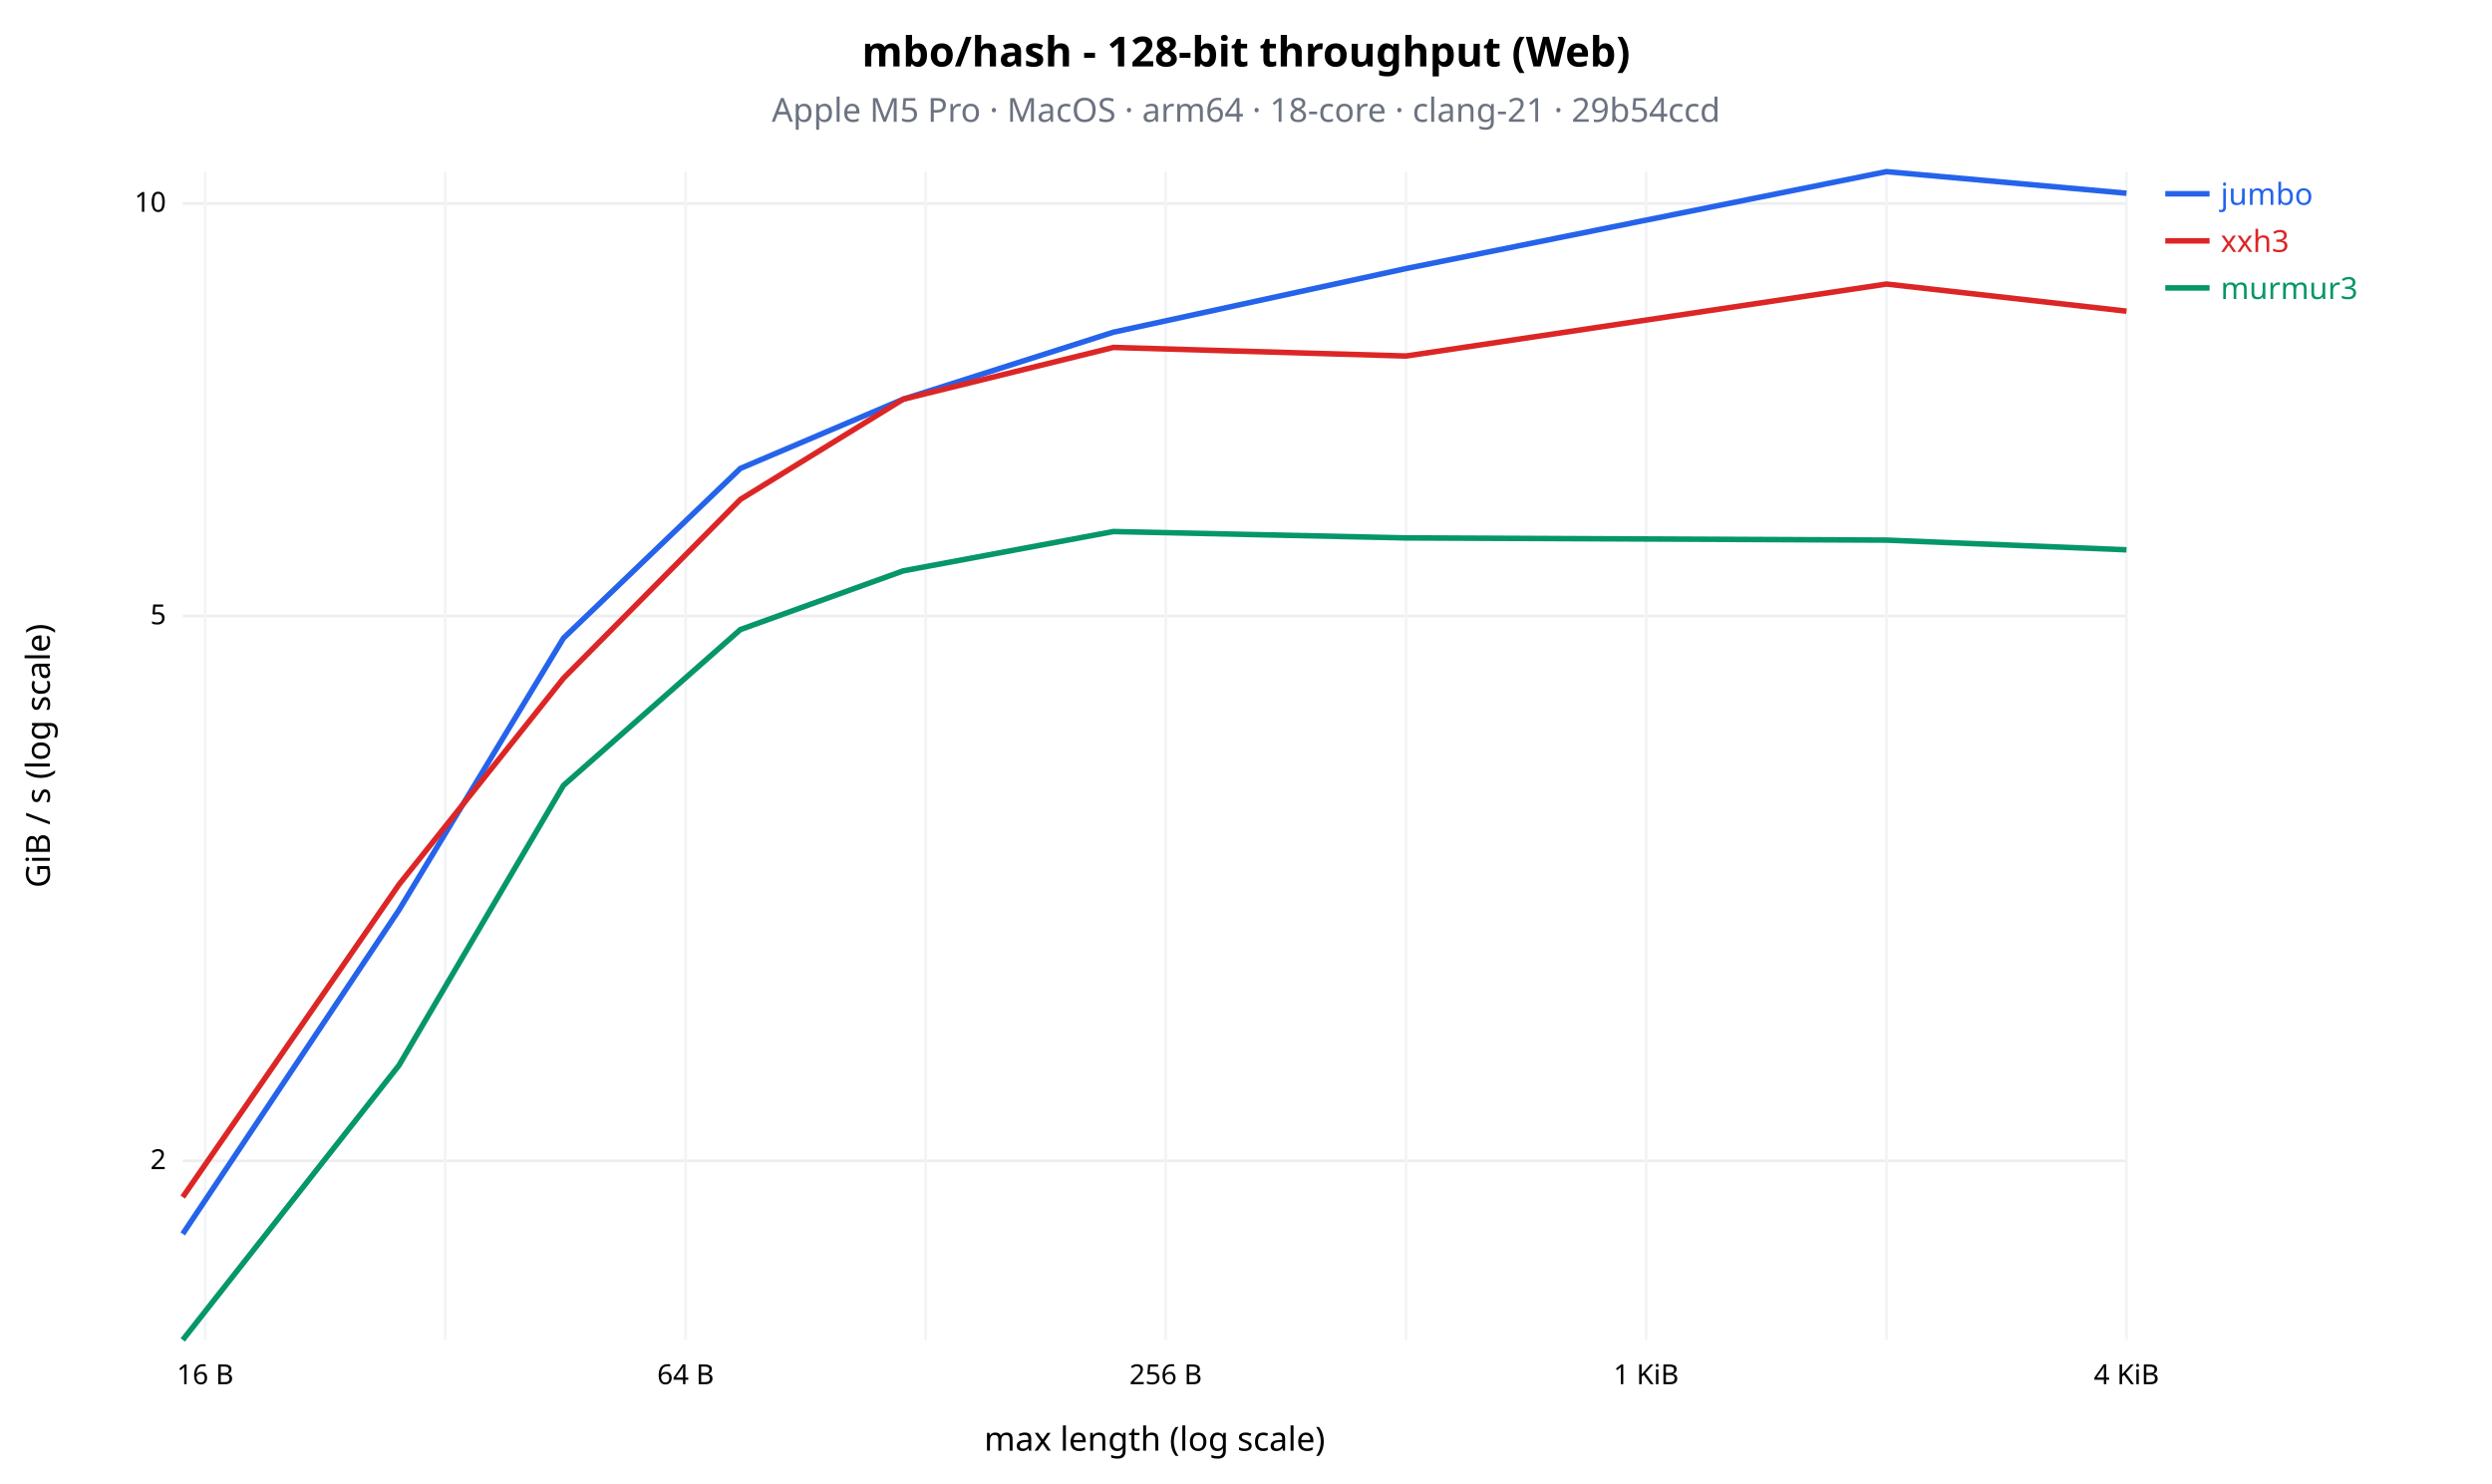
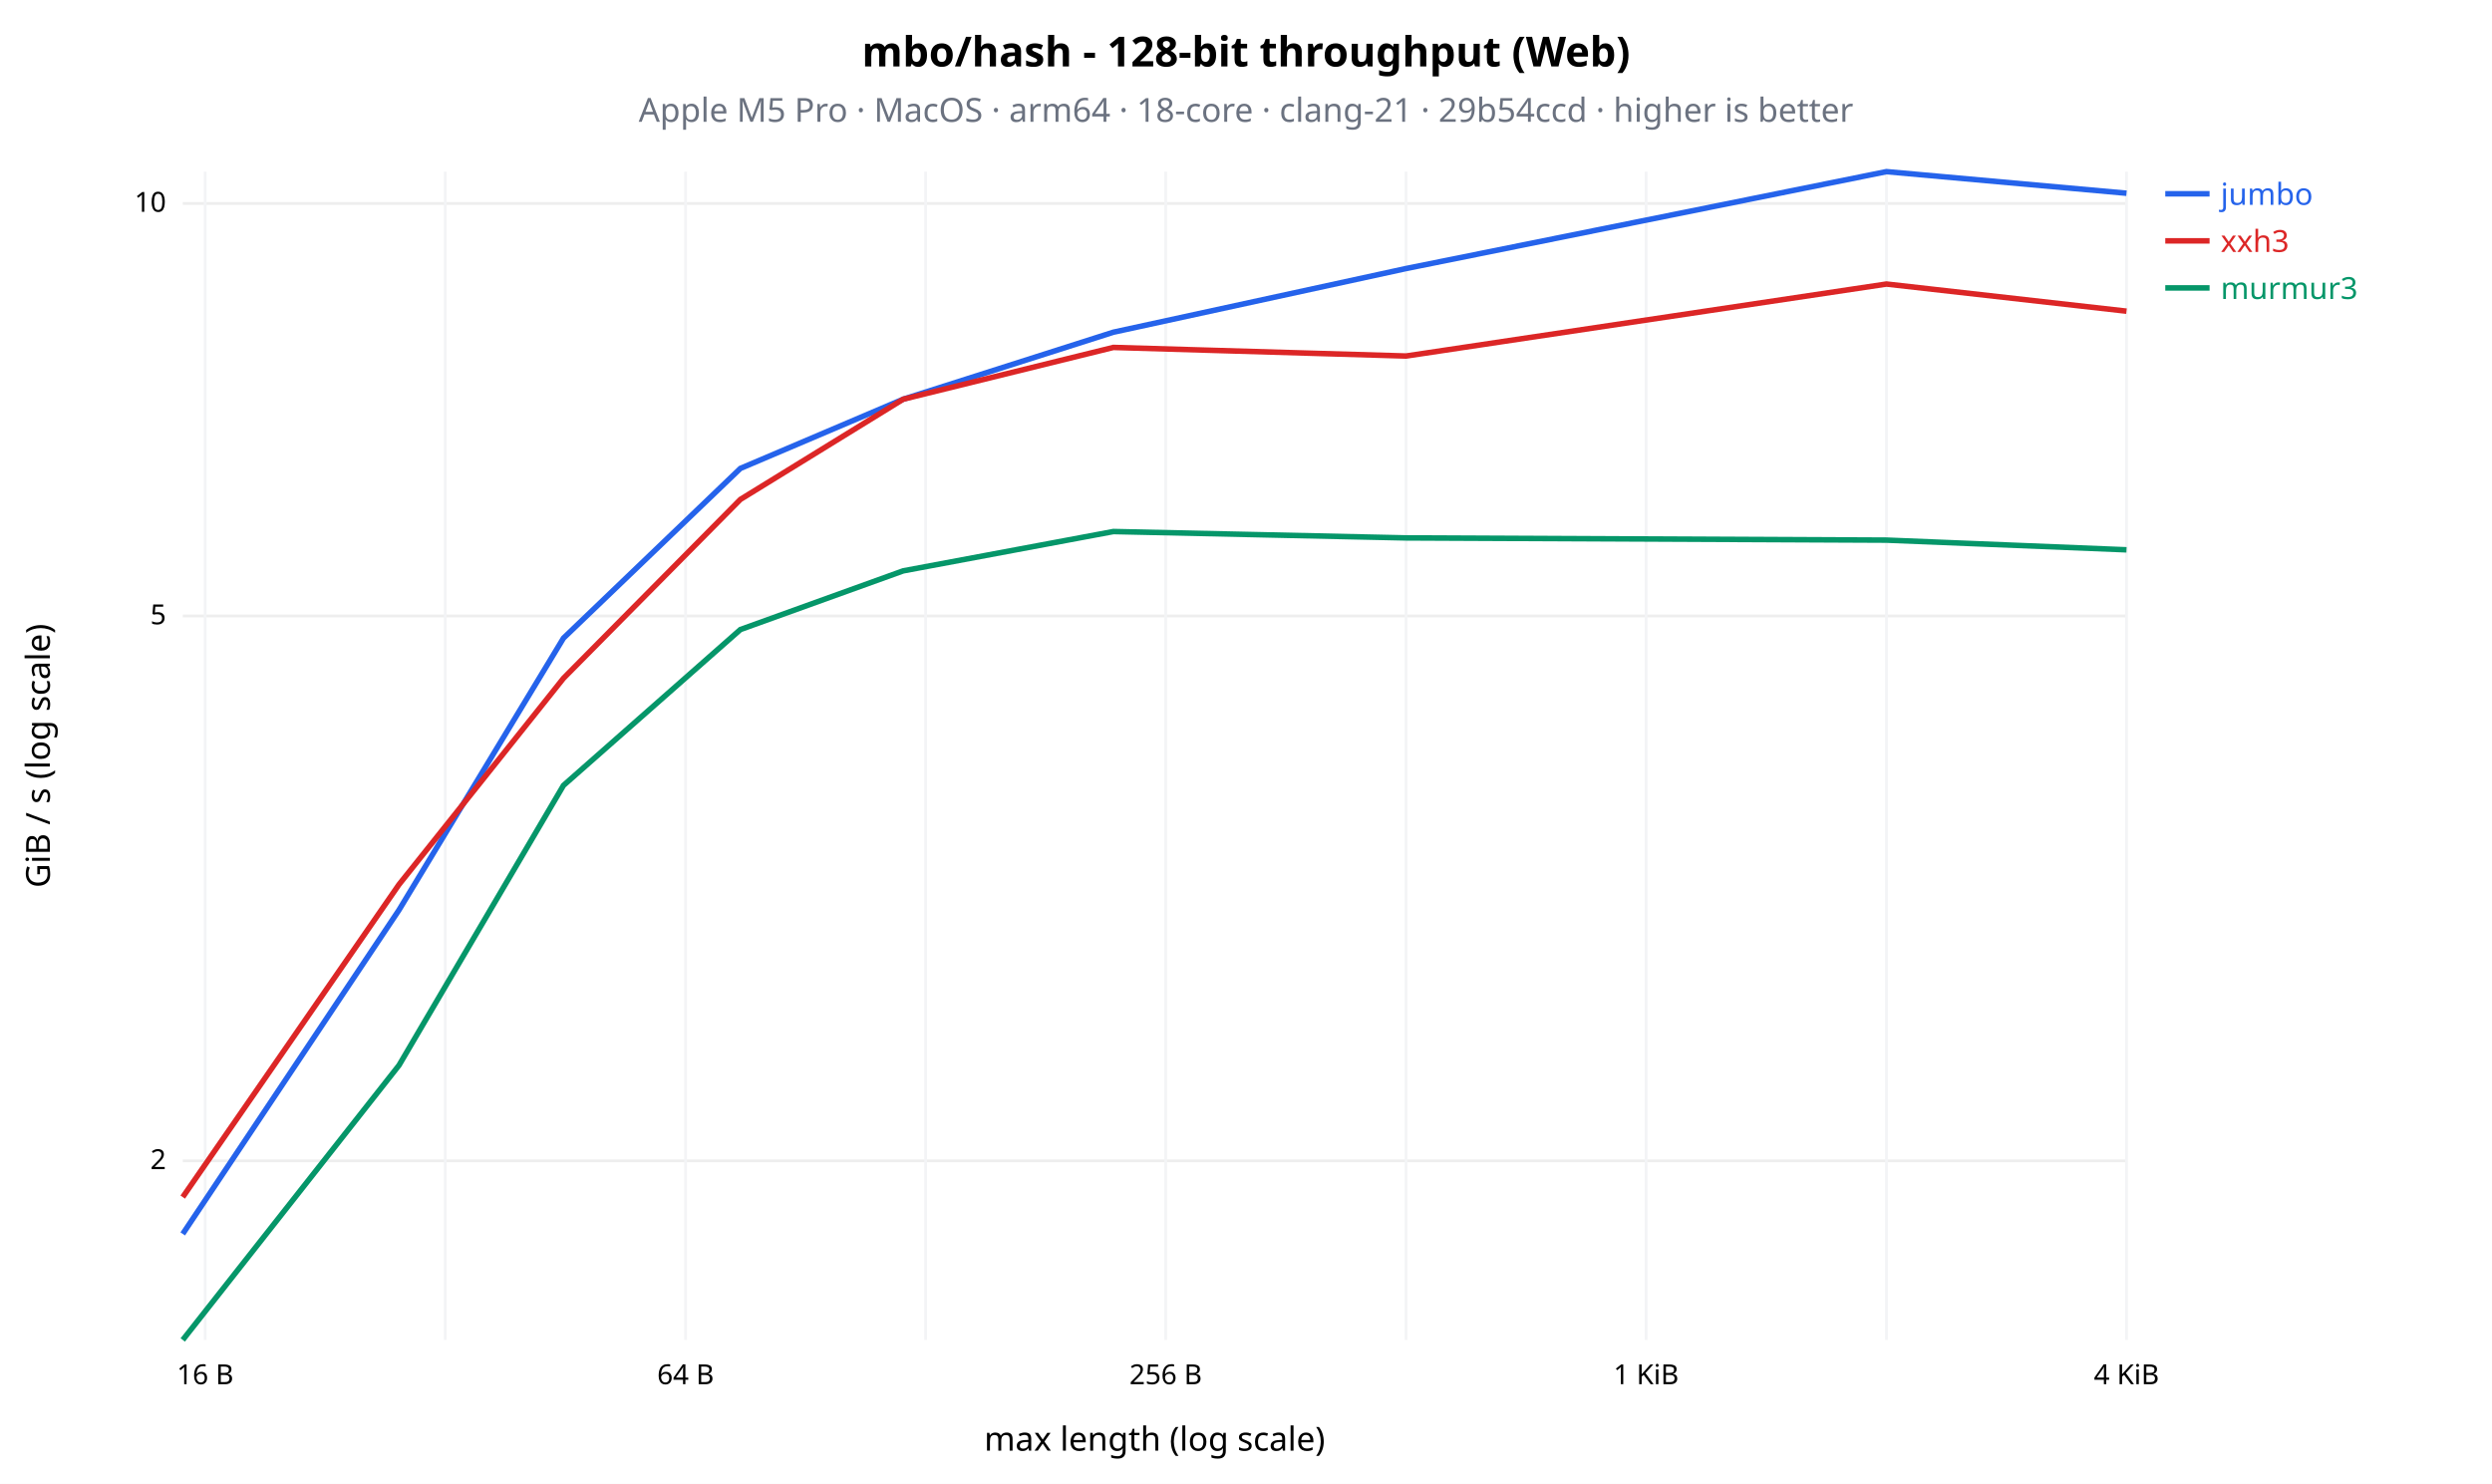
<svg xmlns="http://www.w3.org/2000/svg" width="900" height="536" font-family="sans-serif">
  <rect width="900" height="536" fill="white" />
  <text x="450" y="24" font-size="15" font-weight="bold" text-anchor="middle">mbo/hash - 128-bit throughput (Web)</text>
-   <text x="450" y="44" font-size="12" fill="#6b7280" text-anchor="middle">Apple M5 Pro · MacOS · arm64 · 18-core · clang-21 · 29b54ccd</text>
+   <text x="450" y="44" font-size="12" fill="#6b7280" text-anchor="middle">Apple M5 Pro · MacOS · arm64 · 18-core · clang-21 · 29b54ccd · higher is better</text>
  <line x1="66" y1="419.3" x2="768.0" y2="419.3" stroke="#eee" />
  <text x="60" y="422.3" font-size="10" text-anchor="end">2</text>
  <line x1="66" y1="222.5" x2="768.0" y2="222.5" stroke="#eee" />
  <text x="60" y="225.5" font-size="10" text-anchor="end">5</text>
  <line x1="66" y1="73.5" x2="768.0" y2="73.5" stroke="#eee" />
  <text x="60" y="76.5" font-size="10" text-anchor="end">10</text>
  <line x1="74.1" y1="62" x2="74.1" y2="484.0" stroke="#f3f4f6" />
  <text x="74.1" y="500.0" font-size="10" text-anchor="middle">16 B</text>
  <line x1="160.8" y1="62" x2="160.8" y2="484.0" stroke="#f3f4f6" />
  <line x1="247.6" y1="62" x2="247.6" y2="484.0" stroke="#f3f4f6" />
  <text x="247.6" y="500.0" font-size="10" text-anchor="middle">64 B</text>
  <line x1="334.3" y1="62" x2="334.3" y2="484.0" stroke="#f3f4f6" />
  <line x1="421.0" y1="62" x2="421.0" y2="484.0" stroke="#f3f4f6" />
  <text x="421.0" y="500.0" font-size="10" text-anchor="middle">256 B</text>
  <line x1="507.8" y1="62" x2="507.8" y2="484.0" stroke="#f3f4f6" />
  <line x1="594.5" y1="62" x2="594.5" y2="484.0" stroke="#f3f4f6" />
  <text x="594.5" y="500.0" font-size="10" text-anchor="middle">1 KiB</text>
  <line x1="681.3" y1="62" x2="681.3" y2="484.0" stroke="#f3f4f6" />
  <line x1="768.0" y1="62" x2="768.0" y2="484.0" stroke="#f3f4f6" />
  <text x="768.0" y="500.0" font-size="10" text-anchor="middle">4 KiB</text>
  <text x="417" y="524" font-size="12" text-anchor="middle">max length (log scale)</text>
  <text x="18" y="273" font-size="12" transform="rotate(-90 18 273)" text-anchor="middle">GiB / s (log scale)</text>
  <polyline points="66.0,445.7 144.1,328.7 203.5,230.5 267.4,169.2 326.2,144.2 402.1,120.0 507.8,97.0 681.3,62.0 768.0,69.8" fill="none" stroke="#2563eb" stroke-width="2" />
  <line x1="782.0" y1="70.0" x2="798.0" y2="70.0" stroke="#2563eb" stroke-width="2" />
  <text x="802.0" y="74.0" font-size="11" fill="#2563eb">jumbo</text>
  <polyline points="66.0,432.4 144.1,319.5 203.5,245.0 267.4,180.4 326.2,144.2 402.1,125.5 507.8,128.6 681.3,102.6 768.0,112.4" fill="none" stroke="#dc2626" stroke-width="2" />
  <line x1="782.0" y1="87.0" x2="798.0" y2="87.0" stroke="#dc2626" stroke-width="2" />
  <text x="802.0" y="91.0" font-size="11" fill="#dc2626">xxh3</text>
  <polyline points="66.0,484.0 144.1,384.8 203.5,283.7 267.4,227.4 326.2,206.2 402.1,192.0 507.8,194.3 681.3,195.1 768.0,198.6" fill="none" stroke="#059669" stroke-width="2" />
  <line x1="782.0" y1="104.0" x2="798.0" y2="104.0" stroke="#059669" stroke-width="2" />
  <text x="802.0" y="108.0" font-size="11" fill="#059669">murmur3</text>
</svg>
